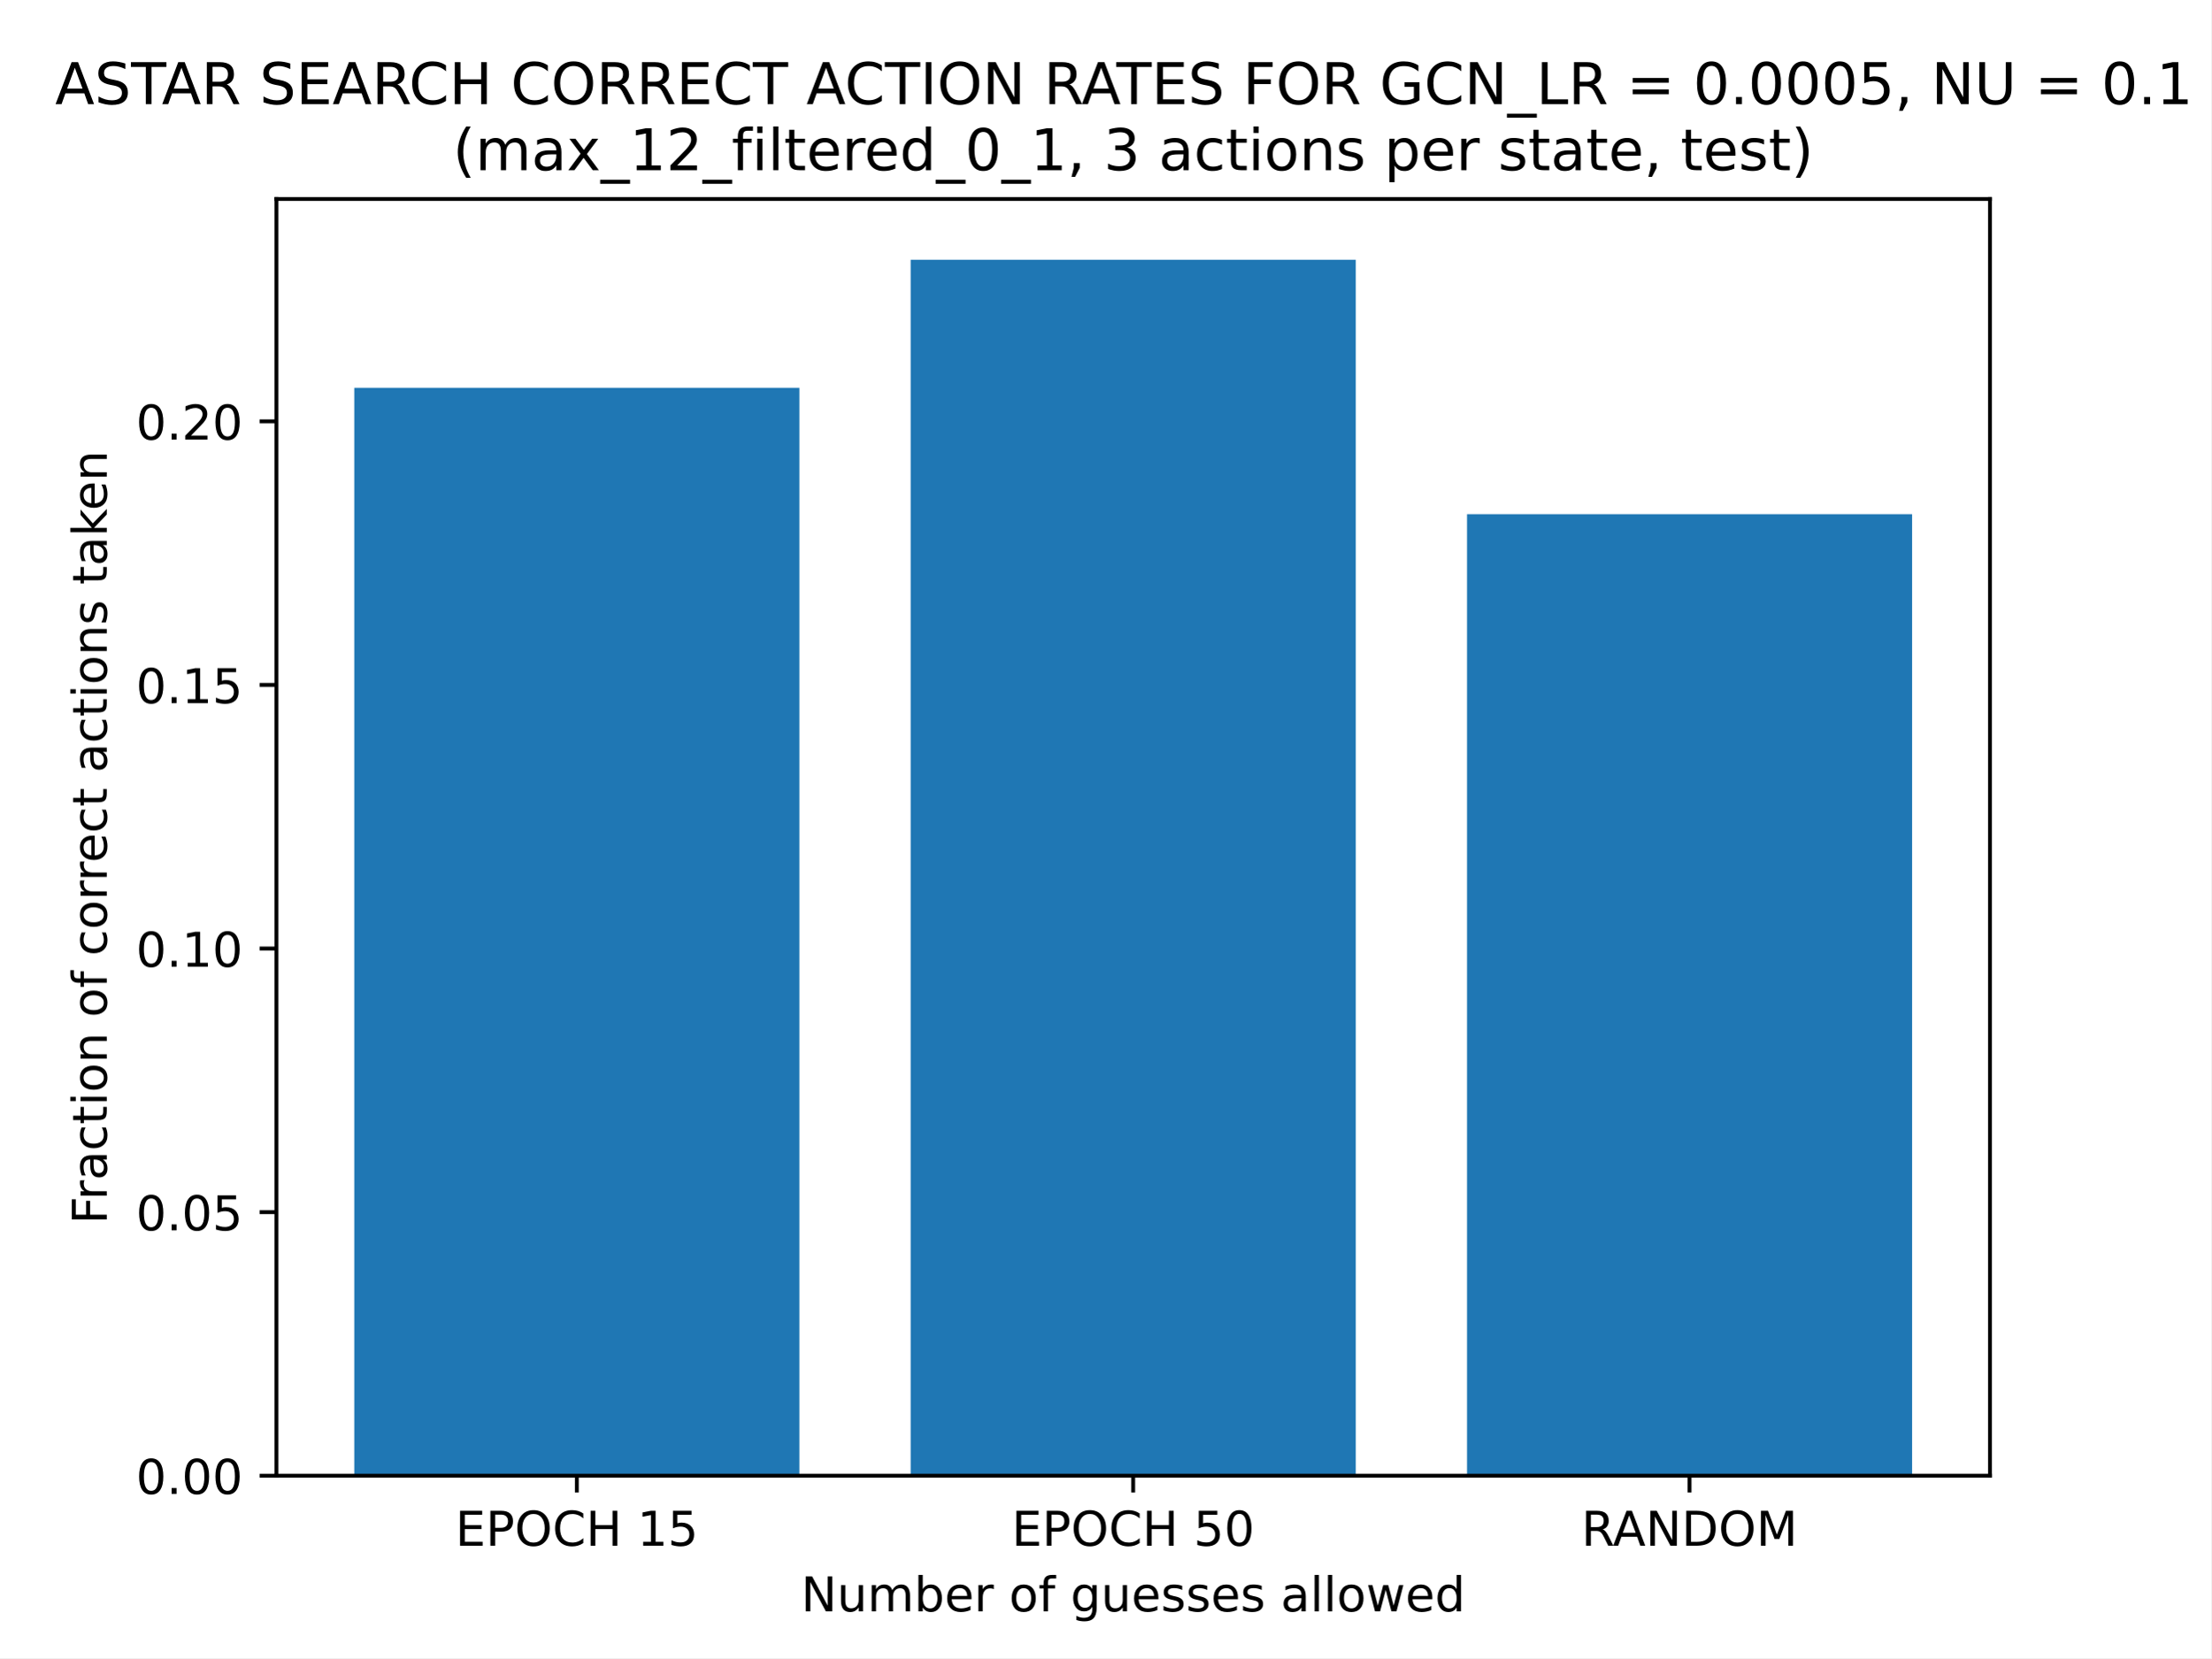
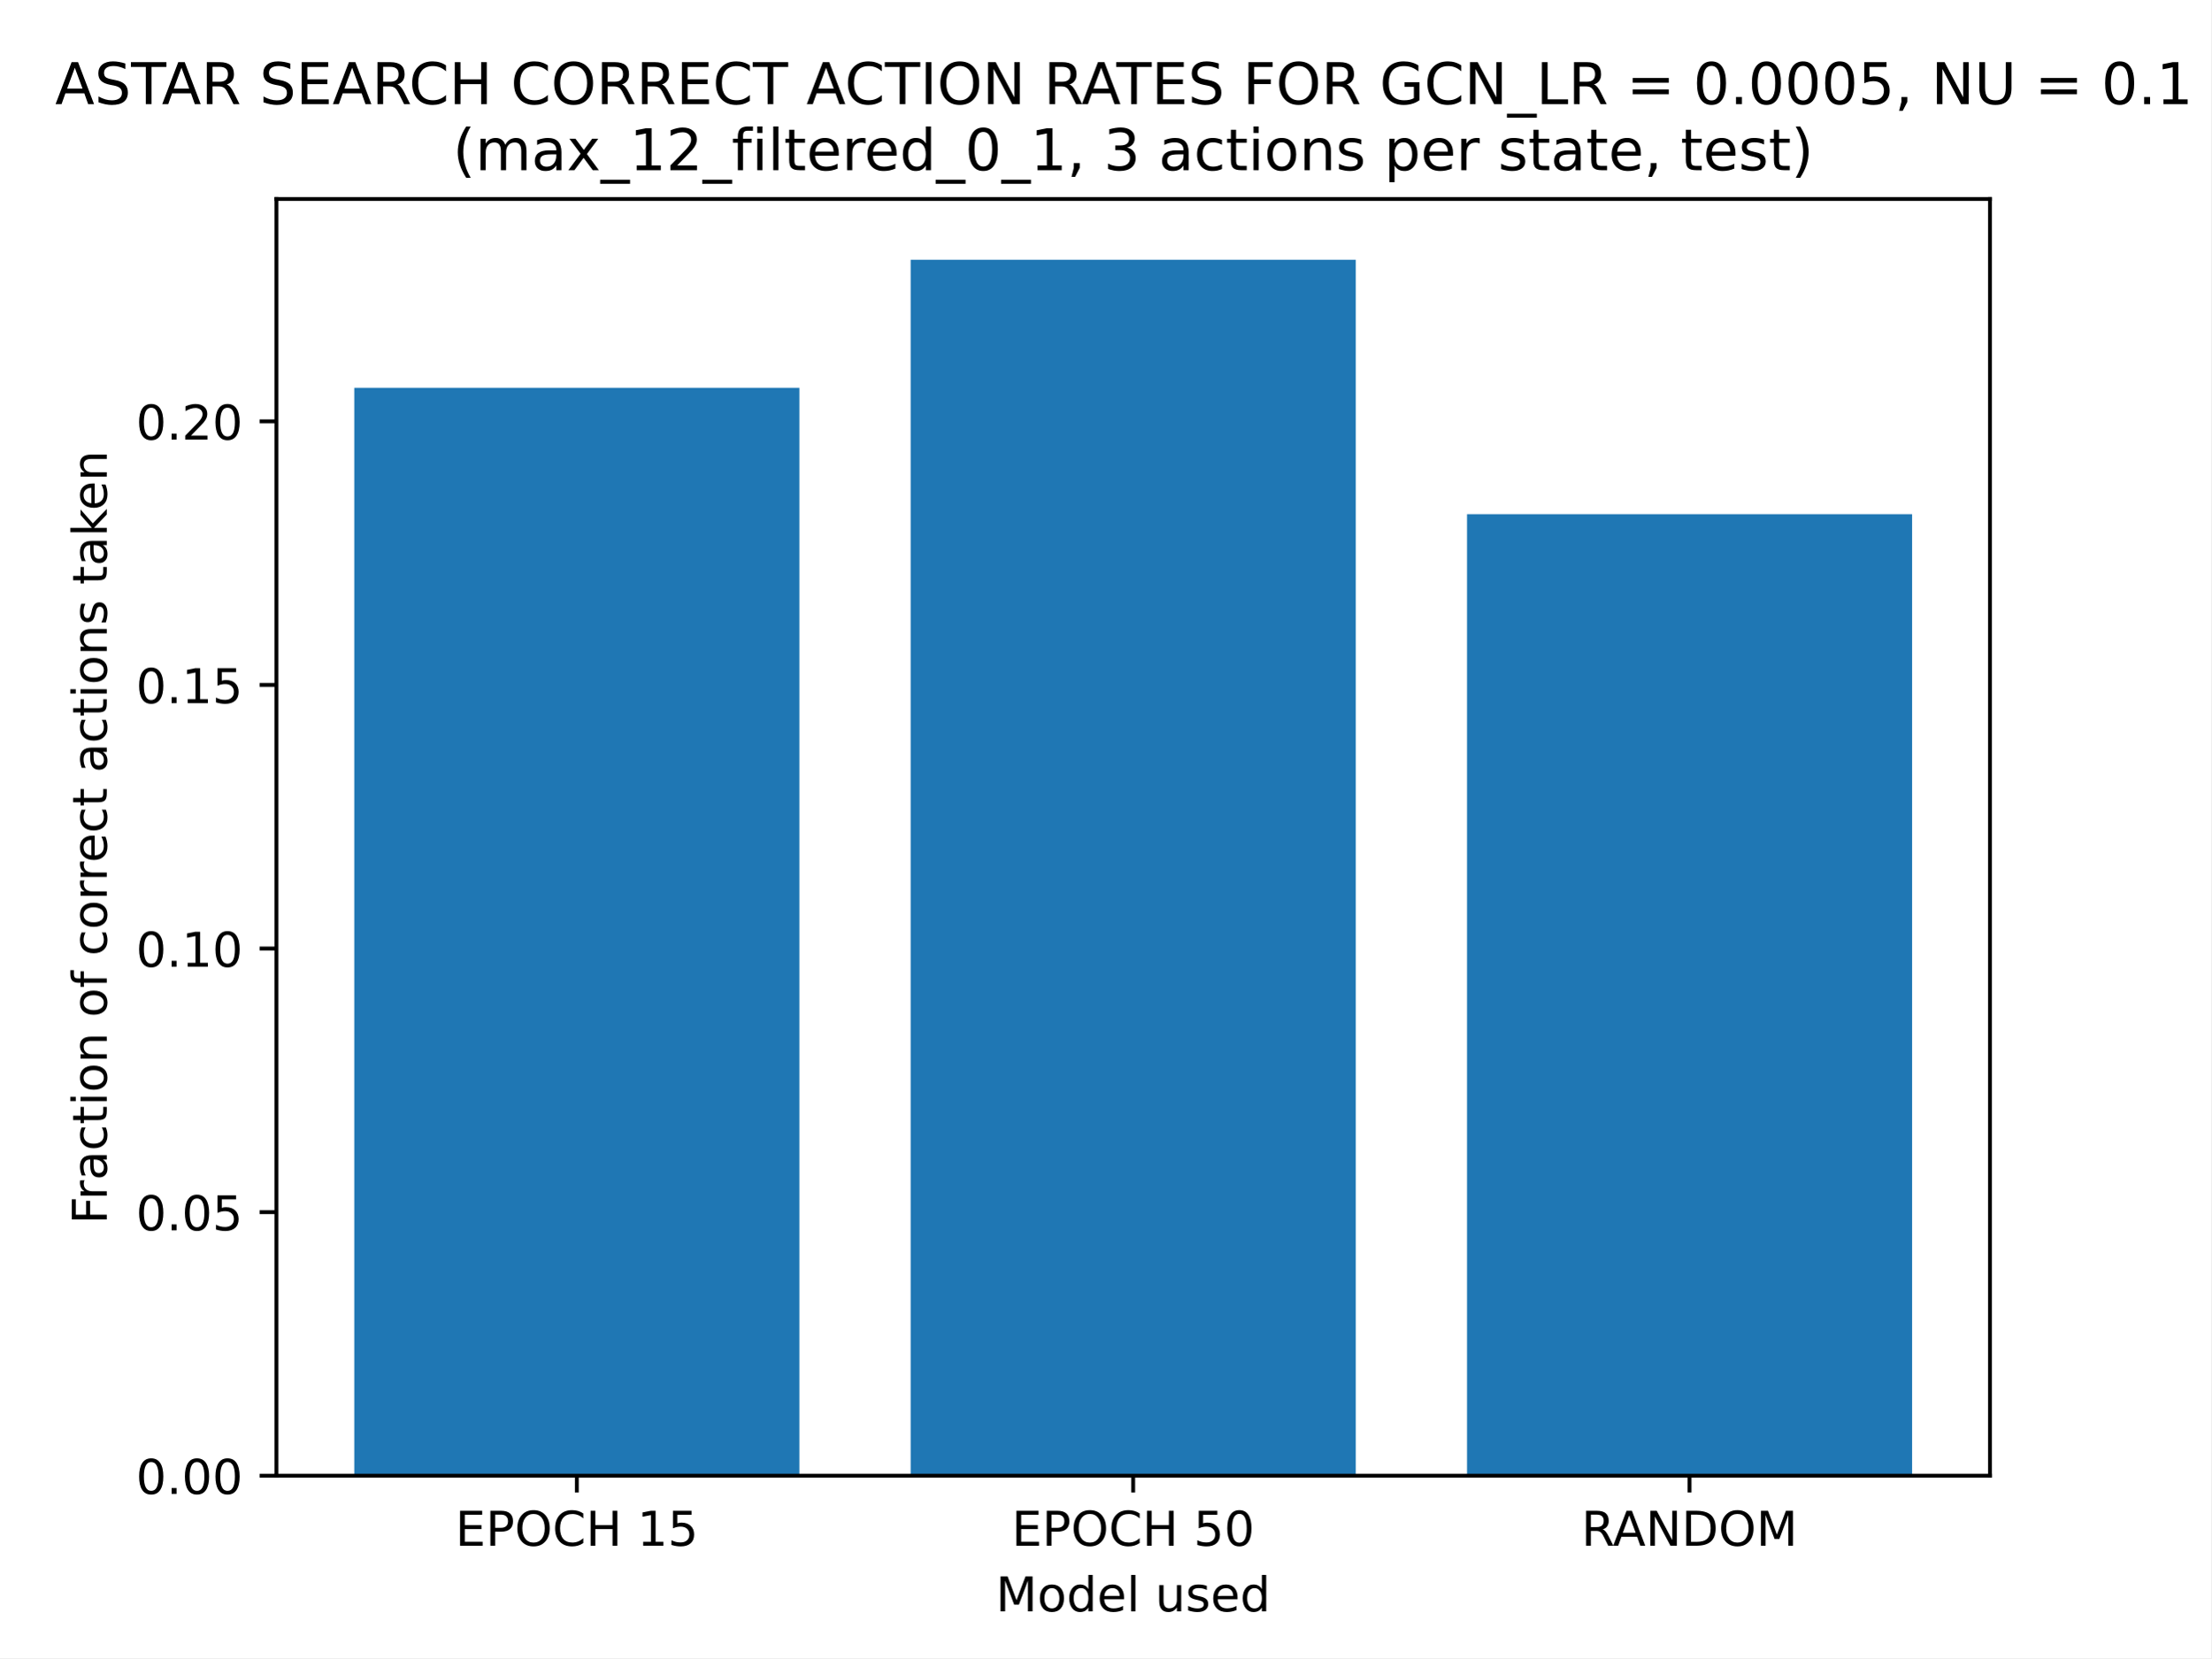
<svg xmlns="http://www.w3.org/2000/svg" xmlns:xlink="http://www.w3.org/1999/xlink" width="460.8pt" height="345.6pt" viewBox="0 0 460.8 345.6" version="1.1">
  <defs>
    <style type="text/css">*{stroke-linejoin: round; stroke-linecap: butt}</style>
  </defs>
  <g id="figure_1">
    <g id="patch_1">
      <path d="M 0 345.6  L 460.8 345.6  L 460.8 0  L 0 0  z " style="fill: #ffffff" />
    </g>
    <g id="axes_1">
      <g id="patch_2">
        <path d="M 57.6 307.584  L 414.72 307.584  L 414.72 41.472  L 57.6 41.472  z " style="fill: #ffffff" />
      </g>
      <g id="patch_3">
-         <path d="M 73.833 307.584  L 166.591 307.584  L 166.591 80.827  L 73.833 80.827  z " clip-path="url(#pfb04900cc3)" style="fill: #1f77b4" />
+         <path d="M 73.833 307.584  L 166.591 307.584  L 166.591 80.827  L 73.833 80.827  z " clip-path="url(#p722a512869)" style="fill: #1f77b4" />
      </g>
      <g id="patch_4">
-         <path d="M 189.781 307.584  L 282.539 307.584  L 282.539 54.144  L 189.781 54.144  z " clip-path="url(#pfb04900cc3)" style="fill: #1f77b4" />
+         <path d="M 189.781 307.584  L 282.539 307.584  L 282.539 54.144  L 189.781 54.144  z " clip-path="url(#p722a512869)" style="fill: #1f77b4" />
      </g>
      <g id="patch_5">
-         <path d="M 305.729 307.584  L 398.487 307.584  L 398.487 107.172  L 305.729 107.172  z " clip-path="url(#pfb04900cc3)" style="fill: #1f77b4" />
+         <path d="M 305.729 307.584  L 398.487 307.584  L 398.487 107.172  L 305.729 107.172  z " clip-path="url(#p722a512869)" style="fill: #1f77b4" />
      </g>
      <g id="matplotlib.axis_1">
        <g id="xtick_1">
          <g id="line2d_1">
            <defs>
-               <path id="mc276fc3327" d="M 0 0  L 0 3.5  " style="stroke: #000000; stroke-width: 0.8" />
+               <path id="m1a0514a8d4" d="M 0 0  L 0 3.5  " style="stroke: #000000; stroke-width: 0.8" />
            </defs>
            <g>
-               <use xlink:href="#mc276fc3327" x="120.212" y="307.584" style="stroke: #000000; stroke-width: 0.8" />
+               <use xlink:href="#m1a0514a8d4" x="120.212" y="307.584" style="stroke: #000000; stroke-width: 0.8" />
            </g>
          </g>
          <g id="text_1">
            <g transform="translate(94.89867 322.1824) scale(0.1 -0.1)">
              <defs>
                <path id="DejaVuSans-45" d="M 628 4666  L 3578 4666  L 3578 4134  L 1259 4134  L 1259 2753  L 3481 2753  L 3481 2222  L 1259 2222  L 1259 531  L 3634 531  L 3634 0  L 628 0  L 628 4666  z " transform="scale(0.015625)" />
                <path id="DejaVuSans-50" d="M 1259 4147  L 1259 2394  L 2053 2394  Q 2494 2394 2734 2622  Q 2975 2850 2975 3272  Q 2975 3691 2734 3919  Q 2494 4147 2053 4147  L 1259 4147  z M 628 4666  L 2053 4666  Q 2838 4666 3239 4311  Q 3641 3956 3641 3272  Q 3641 2581 3239 2228  Q 2838 1875 2053 1875  L 1259 1875  L 1259 0  L 628 0  L 628 4666  z " transform="scale(0.015625)" />
                <path id="DejaVuSans-4f" d="M 2522 4238  Q 1834 4238 1429 3725  Q 1025 3213 1025 2328  Q 1025 1447 1429 934  Q 1834 422 2522 422  Q 3209 422 3611 934  Q 4013 1447 4013 2328  Q 4013 3213 3611 3725  Q 3209 4238 2522 4238  z M 2522 4750  Q 3503 4750 4090 4092  Q 4678 3434 4678 2328  Q 4678 1225 4090 567  Q 3503 -91 2522 -91  Q 1538 -91 948 565  Q 359 1222 359 2328  Q 359 3434 948 4092  Q 1538 4750 2522 4750  z " transform="scale(0.015625)" />
                <path id="DejaVuSans-43" d="M 4122 4306  L 4122 3641  Q 3803 3938 3442 4084  Q 3081 4231 2675 4231  Q 1875 4231 1450 3742  Q 1025 3253 1025 2328  Q 1025 1406 1450 917  Q 1875 428 2675 428  Q 3081 428 3442 575  Q 3803 722 4122 1019  L 4122 359  Q 3791 134 3420 21  Q 3050 -91 2638 -91  Q 1578 -91 968 557  Q 359 1206 359 2328  Q 359 3453 968 4101  Q 1578 4750 2638 4750  Q 3056 4750 3426 4639  Q 3797 4528 4122 4306  z " transform="scale(0.015625)" />
                <path id="DejaVuSans-48" d="M 628 4666  L 1259 4666  L 1259 2753  L 3553 2753  L 3553 4666  L 4184 4666  L 4184 0  L 3553 0  L 3553 2222  L 1259 2222  L 1259 0  L 628 0  L 628 4666  z " transform="scale(0.015625)" />
                <path id="DejaVuSans-20" transform="scale(0.015625)" />
                <path id="DejaVuSans-31" d="M 794 531  L 1825 531  L 1825 4091  L 703 3866  L 703 4441  L 1819 4666  L 2450 4666  L 2450 531  L 3481 531  L 3481 0  L 794 0  L 794 531  z " transform="scale(0.015625)" />
                <path id="DejaVuSans-35" d="M 691 4666  L 3169 4666  L 3169 4134  L 1269 4134  L 1269 2991  Q 1406 3038 1543 3061  Q 1681 3084 1819 3084  Q 2600 3084 3056 2656  Q 3513 2228 3513 1497  Q 3513 744 3044 326  Q 2575 -91 1722 -91  Q 1428 -91 1123 -41  Q 819 9 494 109  L 494 744  Q 775 591 1075 516  Q 1375 441 1709 441  Q 2250 441 2565 725  Q 2881 1009 2881 1497  Q 2881 1984 2565 2268  Q 2250 2553 1709 2553  Q 1456 2553 1204 2497  Q 953 2441 691 2322  L 691 4666  z " transform="scale(0.015625)" />
              </defs>
              <use xlink:href="#DejaVuSans-45" />
              <use xlink:href="#DejaVuSans-50" x="63.184" />
              <use xlink:href="#DejaVuSans-4f" x="123.486" />
              <use xlink:href="#DejaVuSans-43" x="202.197" />
              <use xlink:href="#DejaVuSans-48" x="272.021" />
              <use xlink:href="#DejaVuSans-20" x="347.217" />
              <use xlink:href="#DejaVuSans-31" x="379.004" />
              <use xlink:href="#DejaVuSans-35" x="442.627" />
            </g>
          </g>
        </g>
        <g id="xtick_2">
          <g id="line2d_2">
            <g>
-               <use xlink:href="#mc276fc3327" x="236.16" y="307.584" style="stroke: #000000; stroke-width: 0.8" />
+               <use xlink:href="#m1a0514a8d4" x="236.16" y="307.584" style="stroke: #000000; stroke-width: 0.8" />
            </g>
          </g>
          <g id="text_2">
            <g transform="translate(210.8467 322.1824) scale(0.1 -0.1)">
              <defs>
                <path id="DejaVuSans-30" d="M 2034 4250  Q 1547 4250 1301 3770  Q 1056 3291 1056 2328  Q 1056 1369 1301 889  Q 1547 409 2034 409  Q 2525 409 2770 889  Q 3016 1369 3016 2328  Q 3016 3291 2770 3770  Q 2525 4250 2034 4250  z M 2034 4750  Q 2819 4750 3233 4129  Q 3647 3509 3647 2328  Q 3647 1150 3233 529  Q 2819 -91 2034 -91  Q 1250 -91 836 529  Q 422 1150 422 2328  Q 422 3509 836 4129  Q 1250 4750 2034 4750  z " transform="scale(0.015625)" />
              </defs>
              <use xlink:href="#DejaVuSans-45" />
              <use xlink:href="#DejaVuSans-50" x="63.184" />
              <use xlink:href="#DejaVuSans-4f" x="123.486" />
              <use xlink:href="#DejaVuSans-43" x="202.197" />
              <use xlink:href="#DejaVuSans-48" x="272.021" />
              <use xlink:href="#DejaVuSans-20" x="347.217" />
              <use xlink:href="#DejaVuSans-35" x="379.004" />
              <use xlink:href="#DejaVuSans-30" x="442.627" />
            </g>
          </g>
        </g>
        <g id="xtick_3">
          <g id="line2d_3">
            <g>
-               <use xlink:href="#mc276fc3327" x="352.108" y="307.584" style="stroke: #000000; stroke-width: 0.8" />
+               <use xlink:href="#m1a0514a8d4" x="352.108" y="307.584" style="stroke: #000000; stroke-width: 0.8" />
            </g>
          </g>
          <g id="text_3">
            <g transform="translate(329.5729 322.1824) scale(0.1 -0.1)">
              <defs>
                <path id="DejaVuSans-52" d="M 2841 2188  Q 3044 2119 3236 1894  Q 3428 1669 3622 1275  L 4263 0  L 3584 0  L 2988 1197  Q 2756 1666 2539 1819  Q 2322 1972 1947 1972  L 1259 1972  L 1259 0  L 628 0  L 628 4666  L 2053 4666  Q 2853 4666 3247 4331  Q 3641 3997 3641 3322  Q 3641 2881 3436 2590  Q 3231 2300 2841 2188  z M 1259 4147  L 1259 2491  L 2053 2491  Q 2509 2491 2742 2702  Q 2975 2913 2975 3322  Q 2975 3731 2742 3939  Q 2509 4147 2053 4147  L 1259 4147  z " transform="scale(0.015625)" />
                <path id="DejaVuSans-41" d="M 2188 4044  L 1331 1722  L 3047 1722  L 2188 4044  z M 1831 4666  L 2547 4666  L 4325 0  L 3669 0  L 3244 1197  L 1141 1197  L 716 0  L 50 0  L 1831 4666  z " transform="scale(0.015625)" />
                <path id="DejaVuSans-4e" d="M 628 4666  L 1478 4666  L 3547 763  L 3547 4666  L 4159 4666  L 4159 0  L 3309 0  L 1241 3903  L 1241 0  L 628 0  L 628 4666  z " transform="scale(0.015625)" />
                <path id="DejaVuSans-44" d="M 1259 4147  L 1259 519  L 2022 519  Q 2988 519 3436 956  Q 3884 1394 3884 2338  Q 3884 3275 3436 3711  Q 2988 4147 2022 4147  L 1259 4147  z M 628 4666  L 1925 4666  Q 3281 4666 3915 4102  Q 4550 3538 4550 2338  Q 4550 1131 3912 565  Q 3275 0 1925 0  L 628 0  L 628 4666  z " transform="scale(0.015625)" />
                <path id="DejaVuSans-4d" d="M 628 4666  L 1569 4666  L 2759 1491  L 3956 4666  L 4897 4666  L 4897 0  L 4281 0  L 4281 4097  L 3078 897  L 2444 897  L 1241 4097  L 1241 0  L 628 0  L 628 4666  z " transform="scale(0.015625)" />
              </defs>
              <use xlink:href="#DejaVuSans-52" />
              <use xlink:href="#DejaVuSans-41" x="65.482" />
              <use xlink:href="#DejaVuSans-4e" x="133.891" />
              <use xlink:href="#DejaVuSans-44" x="208.695" />
              <use xlink:href="#DejaVuSans-4f" x="285.697" />
              <use xlink:href="#DejaVuSans-4d" x="364.408" />
            </g>
          </g>
        </g>
        <g id="text_4">
-           <g transform="translate(166.9358 335.8606) scale(0.1 -0.1)">
+           <g transform="translate(207.5334 335.8606) scale(0.1 -0.1)">
            <defs>
+               <path id="DejaVuSans-6f" d="M 1959 3097  Q 1497 3097 1228 2736  Q 959 2375 959 1747  Q 959 1119 1226 758  Q 1494 397 1959 397  Q 2419 397 2687 759  Q 2956 1122 2956 1747  Q 2956 2369 2687 2733  Q 2419 3097 1959 3097  z M 1959 3584  Q 2709 3584 3137 3096  Q 3566 2609 3566 1747  Q 3566 888 3137 398  Q 2709 -91 1959 -91  Q 1206 -91 779 398  Q 353 888 353 1747  Q 353 2609 779 3096  Q 1206 3584 1959 3584  z " transform="scale(0.015625)" />
+               <path id="DejaVuSans-64" d="M 2906 2969  L 2906 4863  L 3481 4863  L 3481 0  L 2906 0  L 2906 525  Q 2725 213 2448 61  Q 2172 -91 1784 -91  Q 1150 -91 751 415  Q 353 922 353 1747  Q 353 2572 751 3078  Q 1150 3584 1784 3584  Q 2172 3584 2448 3432  Q 2725 3281 2906 2969  z M 947 1747  Q 947 1113 1208 752  Q 1469 391 1925 391  Q 2381 391 2643 752  Q 2906 1113 2906 1747  Q 2906 2381 2643 2742  Q 2381 3103 1925 3103  Q 1469 3103 1208 2742  Q 947 2381 947 1747  z " transform="scale(0.015625)" />
+               <path id="DejaVuSans-65" d="M 3597 1894  L 3597 1613  L 953 1613  Q 991 1019 1311 708  Q 1631 397 2203 397  Q 2534 397 2845 478  Q 3156 559 3463 722  L 3463 178  Q 3153 47 2828 -22  Q 2503 -91 2169 -91  Q 1331 -91 842 396  Q 353 884 353 1716  Q 353 2575 817 3079  Q 1281 3584 2069 3584  Q 2775 3584 3186 3129  Q 3597 2675 3597 1894  z M 3022 2063  Q 3016 2534 2758 2815  Q 2500 3097 2075 3097  Q 1594 3097 1305 2825  Q 1016 2553 972 2059  L 3022 2063  z " transform="scale(0.015625)" />
+               <path id="DejaVuSans-6c" d="M 603 4863  L 1178 4863  L 1178 0  L 603 0  L 603 4863  z " transform="scale(0.015625)" />
              <path id="DejaVuSans-75" d="M 544 1381  L 544 3500  L 1119 3500  L 1119 1403  Q 1119 906 1312 657  Q 1506 409 1894 409  Q 2359 409 2629 706  Q 2900 1003 2900 1516  L 2900 3500  L 3475 3500  L 3475 0  L 2900 0  L 2900 538  Q 2691 219 2414 64  Q 2138 -91 1772 -91  Q 1169 -91 856 284  Q 544 659 544 1381  z M 1991 3584  L 1991 3584  z " transform="scale(0.015625)" />
-               <path id="DejaVuSans-6d" d="M 3328 2828  Q 3544 3216 3844 3400  Q 4144 3584 4550 3584  Q 5097 3584 5394 3201  Q 5691 2819 5691 2113  L 5691 0  L 5113 0  L 5113 2094  Q 5113 2597 4934 2840  Q 4756 3084 4391 3084  Q 3944 3084 3684 2787  Q 3425 2491 3425 1978  L 3425 0  L 2847 0  L 2847 2094  Q 2847 2600 2669 2842  Q 2491 3084 2119 3084  Q 1678 3084 1418 2786  Q 1159 2488 1159 1978  L 1159 0  L 581 0  L 581 3500  L 1159 3500  L 1159 2956  Q 1356 3278 1631 3431  Q 1906 3584 2284 3584  Q 2666 3584 2933 3390  Q 3200 3197 3328 2828  z " transform="scale(0.015625)" />
-               <path id="DejaVuSans-62" d="M 3116 1747  Q 3116 2381 2855 2742  Q 2594 3103 2138 3103  Q 1681 3103 1420 2742  Q 1159 2381 1159 1747  Q 1159 1113 1420 752  Q 1681 391 2138 391  Q 2594 391 2855 752  Q 3116 1113 3116 1747  z M 1159 2969  Q 1341 3281 1617 3432  Q 1894 3584 2278 3584  Q 2916 3584 3314 3078  Q 3713 2572 3713 1747  Q 3713 922 3314 415  Q 2916 -91 2278 -91  Q 1894 -91 1617 61  Q 1341 213 1159 525  L 1159 0  L 581 0  L 581 4863  L 1159 4863  L 1159 2969  z " transform="scale(0.015625)" />
-               <path id="DejaVuSans-65" d="M 3597 1894  L 3597 1613  L 953 1613  Q 991 1019 1311 708  Q 1631 397 2203 397  Q 2534 397 2845 478  Q 3156 559 3463 722  L 3463 178  Q 3153 47 2828 -22  Q 2503 -91 2169 -91  Q 1331 -91 842 396  Q 353 884 353 1716  Q 353 2575 817 3079  Q 1281 3584 2069 3584  Q 2775 3584 3186 3129  Q 3597 2675 3597 1894  z M 3022 2063  Q 3016 2534 2758 2815  Q 2500 3097 2075 3097  Q 1594 3097 1305 2825  Q 1016 2553 972 2059  L 3022 2063  z " transform="scale(0.015625)" />
-               <path id="DejaVuSans-72" d="M 2631 2963  Q 2534 3019 2420 3045  Q 2306 3072 2169 3072  Q 1681 3072 1420 2755  Q 1159 2438 1159 1844  L 1159 0  L 581 0  L 581 3500  L 1159 3500  L 1159 2956  Q 1341 3275 1631 3429  Q 1922 3584 2338 3584  Q 2397 3584 2469 3576  Q 2541 3569 2628 3553  L 2631 2963  z " transform="scale(0.015625)" />
-               <path id="DejaVuSans-6f" d="M 1959 3097  Q 1497 3097 1228 2736  Q 959 2375 959 1747  Q 959 1119 1226 758  Q 1494 397 1959 397  Q 2419 397 2687 759  Q 2956 1122 2956 1747  Q 2956 2369 2687 2733  Q 2419 3097 1959 3097  z M 1959 3584  Q 2709 3584 3137 3096  Q 3566 2609 3566 1747  Q 3566 888 3137 398  Q 2709 -91 1959 -91  Q 1206 -91 779 398  Q 353 888 353 1747  Q 353 2609 779 3096  Q 1206 3584 1959 3584  z " transform="scale(0.015625)" />
-               <path id="DejaVuSans-66" d="M 2375 4863  L 2375 4384  L 1825 4384  Q 1516 4384 1395 4259  Q 1275 4134 1275 3809  L 1275 3500  L 2222 3500  L 2222 3053  L 1275 3053  L 1275 0  L 697 0  L 697 3053  L 147 3053  L 147 3500  L 697 3500  L 697 3744  Q 697 4328 969 4595  Q 1241 4863 1831 4863  L 2375 4863  z " transform="scale(0.015625)" />
-               <path id="DejaVuSans-67" d="M 2906 1791  Q 2906 2416 2648 2759  Q 2391 3103 1925 3103  Q 1463 3103 1205 2759  Q 947 2416 947 1791  Q 947 1169 1205 825  Q 1463 481 1925 481  Q 2391 481 2648 825  Q 2906 1169 2906 1791  z M 3481 434  Q 3481 -459 3084 -895  Q 2688 -1331 1869 -1331  Q 1566 -1331 1297 -1286  Q 1028 -1241 775 -1147  L 775 -588  Q 1028 -725 1275 -790  Q 1522 -856 1778 -856  Q 2344 -856 2625 -561  Q 2906 -266 2906 331  L 2906 616  Q 2728 306 2450 153  Q 2172 0 1784 0  Q 1141 0 747 490  Q 353 981 353 1791  Q 353 2603 747 3093  Q 1141 3584 1784 3584  Q 2172 3584 2450 3431  Q 2728 3278 2906 2969  L 2906 3500  L 3481 3500  L 3481 434  z " transform="scale(0.015625)" />
              <path id="DejaVuSans-73" d="M 2834 3397  L 2834 2853  Q 2591 2978 2328 3040  Q 2066 3103 1784 3103  Q 1356 3103 1142 2972  Q 928 2841 928 2578  Q 928 2378 1081 2264  Q 1234 2150 1697 2047  L 1894 2003  Q 2506 1872 2764 1633  Q 3022 1394 3022 966  Q 3022 478 2636 193  Q 2250 -91 1575 -91  Q 1294 -91 989 -36  Q 684 19 347 128  L 347 722  Q 666 556 975 473  Q 1284 391 1588 391  Q 1994 391 2212 530  Q 2431 669 2431 922  Q 2431 1156 2273 1281  Q 2116 1406 1581 1522  L 1381 1569  Q 847 1681 609 1914  Q 372 2147 372 2553  Q 372 3047 722 3315  Q 1072 3584 1716 3584  Q 2034 3584 2315 3537  Q 2597 3491 2834 3397  z " transform="scale(0.015625)" />
-               <path id="DejaVuSans-61" d="M 2194 1759  Q 1497 1759 1228 1600  Q 959 1441 959 1056  Q 959 750 1161 570  Q 1363 391 1709 391  Q 2188 391 2477 730  Q 2766 1069 2766 1631  L 2766 1759  L 2194 1759  z M 3341 1997  L 3341 0  L 2766 0  L 2766 531  Q 2569 213 2275 61  Q 1981 -91 1556 -91  Q 1019 -91 701 211  Q 384 513 384 1019  Q 384 1609 779 1909  Q 1175 2209 1959 2209  L 2766 2209  L 2766 2266  Q 2766 2663 2505 2880  Q 2244 3097 1772 3097  Q 1472 3097 1187 3025  Q 903 2953 641 2809  L 641 3341  Q 956 3463 1253 3523  Q 1550 3584 1831 3584  Q 2591 3584 2966 3190  Q 3341 2797 3341 1997  z " transform="scale(0.015625)" />
-               <path id="DejaVuSans-6c" d="M 603 4863  L 1178 4863  L 1178 0  L 603 0  L 603 4863  z " transform="scale(0.015625)" />
-               <path id="DejaVuSans-77" d="M 269 3500  L 844 3500  L 1563 769  L 2278 3500  L 2956 3500  L 3675 769  L 4391 3500  L 4966 3500  L 4050 0  L 3372 0  L 2619 2869  L 1863 0  L 1184 0  L 269 3500  z " transform="scale(0.015625)" />
-               <path id="DejaVuSans-64" d="M 2906 2969  L 2906 4863  L 3481 4863  L 3481 0  L 2906 0  L 2906 525  Q 2725 213 2448 61  Q 2172 -91 1784 -91  Q 1150 -91 751 415  Q 353 922 353 1747  Q 353 2572 751 3078  Q 1150 3584 1784 3584  Q 2172 3584 2448 3432  Q 2725 3281 2906 2969  z M 947 1747  Q 947 1113 1208 752  Q 1469 391 1925 391  Q 2381 391 2643 752  Q 2906 1113 2906 1747  Q 2906 2381 2643 2742  Q 2381 3103 1925 3103  Q 1469 3103 1208 2742  Q 947 2381 947 1747  z " transform="scale(0.015625)" />
            </defs>
-             <use xlink:href="#DejaVuSans-4e" />
-             <use xlink:href="#DejaVuSans-75" x="74.805" />
-             <use xlink:href="#DejaVuSans-6d" x="138.184" />
-             <use xlink:href="#DejaVuSans-62" x="235.596" />
-             <use xlink:href="#DejaVuSans-65" x="299.072" />
-             <use xlink:href="#DejaVuSans-72" x="360.596" />
-             <use xlink:href="#DejaVuSans-20" x="401.709" />
-             <use xlink:href="#DejaVuSans-6f" x="433.496" />
-             <use xlink:href="#DejaVuSans-66" x="494.678" />
-             <use xlink:href="#DejaVuSans-20" x="529.883" />
-             <use xlink:href="#DejaVuSans-67" x="561.67" />
-             <use xlink:href="#DejaVuSans-75" x="625.146" />
-             <use xlink:href="#DejaVuSans-65" x="688.525" />
-             <use xlink:href="#DejaVuSans-73" x="750.049" />
-             <use xlink:href="#DejaVuSans-73" x="802.148" />
-             <use xlink:href="#DejaVuSans-65" x="854.248" />
-             <use xlink:href="#DejaVuSans-73" x="915.771" />
-             <use xlink:href="#DejaVuSans-20" x="967.871" />
-             <use xlink:href="#DejaVuSans-61" x="999.658" />
-             <use xlink:href="#DejaVuSans-6c" x="1060.938" />
-             <use xlink:href="#DejaVuSans-6c" x="1088.721" />
-             <use xlink:href="#DejaVuSans-6f" x="1116.504" />
-             <use xlink:href="#DejaVuSans-77" x="1177.686" />
-             <use xlink:href="#DejaVuSans-65" x="1259.473" />
-             <use xlink:href="#DejaVuSans-64" x="1320.996" />
+             <use xlink:href="#DejaVuSans-4d" />
+             <use xlink:href="#DejaVuSans-6f" x="86.279" />
+             <use xlink:href="#DejaVuSans-64" x="147.461" />
+             <use xlink:href="#DejaVuSans-65" x="210.938" />
+             <use xlink:href="#DejaVuSans-6c" x="272.461" />
+             <use xlink:href="#DejaVuSans-20" x="300.244" />
+             <use xlink:href="#DejaVuSans-75" x="332.031" />
+             <use xlink:href="#DejaVuSans-73" x="395.41" />
+             <use xlink:href="#DejaVuSans-65" x="447.51" />
+             <use xlink:href="#DejaVuSans-64" x="509.033" />
          </g>
        </g>
      </g>
      <g id="matplotlib.axis_2">
        <g id="ytick_1">
          <g id="line2d_4">
            <defs>
-               <path id="m3c671661fe" d="M 0 0  L -3.5 0  " style="stroke: #000000; stroke-width: 0.8" />
+               <path id="m12325124ea" d="M 0 0  L -3.5 0  " style="stroke: #000000; stroke-width: 0.8" />
            </defs>
            <g>
-               <use xlink:href="#m3c671661fe" x="57.6" y="307.584" style="stroke: #000000; stroke-width: 0.8" />
+               <use xlink:href="#m12325124ea" x="57.6" y="307.584" style="stroke: #000000; stroke-width: 0.8" />
            </g>
          </g>
          <g id="text_5">
            <g transform="translate(28.33438 311.3832) scale(0.1 -0.1)">
              <defs>
                <path id="DejaVuSans-2e" d="M 684 794  L 1344 794  L 1344 0  L 684 0  L 684 794  z " transform="scale(0.015625)" />
              </defs>
              <use xlink:href="#DejaVuSans-30" />
              <use xlink:href="#DejaVuSans-2e" x="63.623" />
              <use xlink:href="#DejaVuSans-30" x="95.41" />
              <use xlink:href="#DejaVuSans-30" x="159.033" />
            </g>
          </g>
        </g>
        <g id="ytick_2">
          <g id="line2d_5">
            <g>
-               <use xlink:href="#m3c671661fe" x="57.6" y="252.643" style="stroke: #000000; stroke-width: 0.8" />
+               <use xlink:href="#m12325124ea" x="57.6" y="252.643" style="stroke: #000000; stroke-width: 0.8" />
            </g>
          </g>
          <g id="text_6">
            <g transform="translate(28.33438 256.4419) scale(0.1 -0.1)">
              <use xlink:href="#DejaVuSans-30" />
              <use xlink:href="#DejaVuSans-2e" x="63.623" />
              <use xlink:href="#DejaVuSans-30" x="95.41" />
              <use xlink:href="#DejaVuSans-35" x="159.033" />
            </g>
          </g>
        </g>
        <g id="ytick_3">
          <g id="line2d_6">
            <g>
-               <use xlink:href="#m3c671661fe" x="57.6" y="197.701" style="stroke: #000000; stroke-width: 0.8" />
+               <use xlink:href="#m12325124ea" x="57.6" y="197.701" style="stroke: #000000; stroke-width: 0.8" />
            </g>
          </g>
          <g id="text_7">
            <g transform="translate(28.33438 201.5005) scale(0.1 -0.1)">
              <use xlink:href="#DejaVuSans-30" />
              <use xlink:href="#DejaVuSans-2e" x="63.623" />
              <use xlink:href="#DejaVuSans-31" x="95.41" />
              <use xlink:href="#DejaVuSans-30" x="159.033" />
            </g>
          </g>
        </g>
        <g id="ytick_4">
          <g id="line2d_7">
            <g>
-               <use xlink:href="#m3c671661fe" x="57.6" y="142.76" style="stroke: #000000; stroke-width: 0.8" />
+               <use xlink:href="#m12325124ea" x="57.6" y="142.76" style="stroke: #000000; stroke-width: 0.8" />
            </g>
          </g>
          <g id="text_8">
            <g transform="translate(28.33438 146.5591) scale(0.1 -0.1)">
              <use xlink:href="#DejaVuSans-30" />
              <use xlink:href="#DejaVuSans-2e" x="63.623" />
              <use xlink:href="#DejaVuSans-31" x="95.41" />
              <use xlink:href="#DejaVuSans-35" x="159.033" />
            </g>
          </g>
        </g>
        <g id="ytick_5">
          <g id="line2d_8">
            <g>
-               <use xlink:href="#m3c671661fe" x="57.6" y="87.819" style="stroke: #000000; stroke-width: 0.8" />
+               <use xlink:href="#m12325124ea" x="57.6" y="87.819" style="stroke: #000000; stroke-width: 0.8" />
            </g>
          </g>
          <g id="text_9">
            <g transform="translate(28.33438 91.61775) scale(0.1 -0.1)">
              <defs>
                <path id="DejaVuSans-32" d="M 1228 531  L 3431 531  L 3431 0  L 469 0  L 469 531  Q 828 903 1448 1529  Q 2069 2156 2228 2338  Q 2531 2678 2651 2914  Q 2772 3150 2772 3378  Q 2772 3750 2511 3984  Q 2250 4219 1831 4219  Q 1534 4219 1204 4116  Q 875 4013 500 3803  L 500 4441  Q 881 4594 1212 4672  Q 1544 4750 1819 4750  Q 2544 4750 2975 4387  Q 3406 4025 3406 3419  Q 3406 3131 3298 2873  Q 3191 2616 2906 2266  Q 2828 2175 2409 1742  Q 1991 1309 1228 531  z " transform="scale(0.015625)" />
              </defs>
              <use xlink:href="#DejaVuSans-30" />
              <use xlink:href="#DejaVuSans-2e" x="63.623" />
              <use xlink:href="#DejaVuSans-32" x="95.41" />
              <use xlink:href="#DejaVuSans-30" x="159.033" />
            </g>
          </g>
        </g>
        <g id="text_10">
          <g transform="translate(22.25469 255.1475) rotate(-90) scale(0.1 -0.1)">
            <defs>
              <path id="DejaVuSans-46" d="M 628 4666  L 3309 4666  L 3309 4134  L 1259 4134  L 1259 2759  L 3109 2759  L 3109 2228  L 1259 2228  L 1259 0  L 628 0  L 628 4666  z " transform="scale(0.015625)" />
+               <path id="DejaVuSans-72" d="M 2631 2963  Q 2534 3019 2420 3045  Q 2306 3072 2169 3072  Q 1681 3072 1420 2755  Q 1159 2438 1159 1844  L 1159 0  L 581 0  L 581 3500  L 1159 3500  L 1159 2956  Q 1341 3275 1631 3429  Q 1922 3584 2338 3584  Q 2397 3584 2469 3576  Q 2541 3569 2628 3553  L 2631 2963  z " transform="scale(0.015625)" />
+               <path id="DejaVuSans-61" d="M 2194 1759  Q 1497 1759 1228 1600  Q 959 1441 959 1056  Q 959 750 1161 570  Q 1363 391 1709 391  Q 2188 391 2477 730  Q 2766 1069 2766 1631  L 2766 1759  L 2194 1759  z M 3341 1997  L 3341 0  L 2766 0  L 2766 531  Q 2569 213 2275 61  Q 1981 -91 1556 -91  Q 1019 -91 701 211  Q 384 513 384 1019  Q 384 1609 779 1909  Q 1175 2209 1959 2209  L 2766 2209  L 2766 2266  Q 2766 2663 2505 2880  Q 2244 3097 1772 3097  Q 1472 3097 1187 3025  Q 903 2953 641 2809  L 641 3341  Q 956 3463 1253 3523  Q 1550 3584 1831 3584  Q 2591 3584 2966 3190  Q 3341 2797 3341 1997  z " transform="scale(0.015625)" />
              <path id="DejaVuSans-63" d="M 3122 3366  L 3122 2828  Q 2878 2963 2633 3030  Q 2388 3097 2138 3097  Q 1578 3097 1268 2742  Q 959 2388 959 1747  Q 959 1106 1268 751  Q 1578 397 2138 397  Q 2388 397 2633 464  Q 2878 531 3122 666  L 3122 134  Q 2881 22 2623 -34  Q 2366 -91 2075 -91  Q 1284 -91 818 406  Q 353 903 353 1747  Q 353 2603 823 3093  Q 1294 3584 2113 3584  Q 2378 3584 2631 3529  Q 2884 3475 3122 3366  z " transform="scale(0.015625)" />
              <path id="DejaVuSans-74" d="M 1172 4494  L 1172 3500  L 2356 3500  L 2356 3053  L 1172 3053  L 1172 1153  Q 1172 725 1289 603  Q 1406 481 1766 481  L 2356 481  L 2356 0  L 1766 0  Q 1100 0 847 248  Q 594 497 594 1153  L 594 3053  L 172 3053  L 172 3500  L 594 3500  L 594 4494  L 1172 4494  z " transform="scale(0.015625)" />
              <path id="DejaVuSans-69" d="M 603 3500  L 1178 3500  L 1178 0  L 603 0  L 603 3500  z M 603 4863  L 1178 4863  L 1178 4134  L 603 4134  L 603 4863  z " transform="scale(0.015625)" />
              <path id="DejaVuSans-6e" d="M 3513 2113  L 3513 0  L 2938 0  L 2938 2094  Q 2938 2591 2744 2837  Q 2550 3084 2163 3084  Q 1697 3084 1428 2787  Q 1159 2491 1159 1978  L 1159 0  L 581 0  L 581 3500  L 1159 3500  L 1159 2956  Q 1366 3272 1645 3428  Q 1925 3584 2291 3584  Q 2894 3584 3203 3211  Q 3513 2838 3513 2113  z " transform="scale(0.015625)" />
+               <path id="DejaVuSans-66" d="M 2375 4863  L 2375 4384  L 1825 4384  Q 1516 4384 1395 4259  Q 1275 4134 1275 3809  L 1275 3500  L 2222 3500  L 2222 3053  L 1275 3053  L 1275 0  L 697 0  L 697 3053  L 147 3053  L 147 3500  L 697 3500  L 697 3744  Q 697 4328 969 4595  Q 1241 4863 1831 4863  L 2375 4863  z " transform="scale(0.015625)" />
              <path id="DejaVuSans-6b" d="M 581 4863  L 1159 4863  L 1159 1991  L 2875 3500  L 3609 3500  L 1753 1863  L 3688 0  L 2938 0  L 1159 1709  L 1159 0  L 581 0  L 581 4863  z " transform="scale(0.015625)" />
            </defs>
            <use xlink:href="#DejaVuSans-46" />
            <use xlink:href="#DejaVuSans-72" x="50.27" />
            <use xlink:href="#DejaVuSans-61" x="91.383" />
            <use xlink:href="#DejaVuSans-63" x="152.662" />
            <use xlink:href="#DejaVuSans-74" x="207.643" />
            <use xlink:href="#DejaVuSans-69" x="246.852" />
            <use xlink:href="#DejaVuSans-6f" x="274.635" />
            <use xlink:href="#DejaVuSans-6e" x="335.816" />
            <use xlink:href="#DejaVuSans-20" x="399.195" />
            <use xlink:href="#DejaVuSans-6f" x="430.982" />
            <use xlink:href="#DejaVuSans-66" x="492.164" />
            <use xlink:href="#DejaVuSans-20" x="527.369" />
            <use xlink:href="#DejaVuSans-63" x="559.156" />
            <use xlink:href="#DejaVuSans-6f" x="614.137" />
            <use xlink:href="#DejaVuSans-72" x="675.318" />
            <use xlink:href="#DejaVuSans-72" x="714.682" />
            <use xlink:href="#DejaVuSans-65" x="753.545" />
            <use xlink:href="#DejaVuSans-63" x="815.068" />
            <use xlink:href="#DejaVuSans-74" x="870.049" />
            <use xlink:href="#DejaVuSans-20" x="909.258" />
            <use xlink:href="#DejaVuSans-61" x="941.045" />
            <use xlink:href="#DejaVuSans-63" x="1002.324" />
            <use xlink:href="#DejaVuSans-74" x="1057.305" />
            <use xlink:href="#DejaVuSans-69" x="1096.514" />
            <use xlink:href="#DejaVuSans-6f" x="1124.297" />
            <use xlink:href="#DejaVuSans-6e" x="1185.479" />
            <use xlink:href="#DejaVuSans-73" x="1248.857" />
            <use xlink:href="#DejaVuSans-20" x="1300.957" />
            <use xlink:href="#DejaVuSans-74" x="1332.744" />
            <use xlink:href="#DejaVuSans-61" x="1371.953" />
            <use xlink:href="#DejaVuSans-6b" x="1433.232" />
            <use xlink:href="#DejaVuSans-65" x="1487.518" />
            <use xlink:href="#DejaVuSans-6e" x="1549.041" />
          </g>
        </g>
      </g>
      <g id="patch_6">
        <path d="M 57.6 307.584  L 57.6 41.472  " style="fill: none; stroke: #000000; stroke-width: 0.8; stroke-linejoin: miter; stroke-linecap: square" />
      </g>
      <g id="patch_7">
        <path d="M 414.72 307.584  L 414.72 41.472  " style="fill: none; stroke: #000000; stroke-width: 0.8; stroke-linejoin: miter; stroke-linecap: square" />
      </g>
      <g id="patch_8">
        <path d="M 57.6 307.584  L 414.72 307.584  " style="fill: none; stroke: #000000; stroke-width: 0.8; stroke-linejoin: miter; stroke-linecap: square" />
      </g>
      <g id="patch_9">
        <path d="M 57.6 41.472  L 414.72 41.472  " style="fill: none; stroke: #000000; stroke-width: 0.8; stroke-linejoin: miter; stroke-linecap: square" />
      </g>
      <g id="text_11">
        <g transform="translate(11.48813 21.70087) scale(0.12 -0.12)">
          <defs>
            <path id="DejaVuSans-53" d="M 3425 4513  L 3425 3897  Q 3066 4069 2747 4153  Q 2428 4238 2131 4238  Q 1616 4238 1336 4038  Q 1056 3838 1056 3469  Q 1056 3159 1242 3001  Q 1428 2844 1947 2747  L 2328 2669  Q 3034 2534 3370 2195  Q 3706 1856 3706 1288  Q 3706 609 3251 259  Q 2797 -91 1919 -91  Q 1588 -91 1214 -16  Q 841 59 441 206  L 441 856  Q 825 641 1194 531  Q 1563 422 1919 422  Q 2459 422 2753 634  Q 3047 847 3047 1241  Q 3047 1584 2836 1778  Q 2625 1972 2144 2069  L 1759 2144  Q 1053 2284 737 2584  Q 422 2884 422 3419  Q 422 4038 858 4394  Q 1294 4750 2059 4750  Q 2388 4750 2728 4690  Q 3069 4631 3425 4513  z " transform="scale(0.015625)" />
            <path id="DejaVuSans-54" d="M -19 4666  L 3928 4666  L 3928 4134  L 2272 4134  L 2272 0  L 1638 0  L 1638 4134  L -19 4134  L -19 4666  z " transform="scale(0.015625)" />
            <path id="DejaVuSans-49" d="M 628 4666  L 1259 4666  L 1259 0  L 628 0  L 628 4666  z " transform="scale(0.015625)" />
            <path id="DejaVuSans-47" d="M 3809 666  L 3809 1919  L 2778 1919  L 2778 2438  L 4434 2438  L 4434 434  Q 4069 175 3628 42  Q 3188 -91 2688 -91  Q 1594 -91 976 548  Q 359 1188 359 2328  Q 359 3472 976 4111  Q 1594 4750 2688 4750  Q 3144 4750 3555 4637  Q 3966 4525 4313 4306  L 4313 3634  Q 3963 3931 3569 4081  Q 3175 4231 2741 4231  Q 1884 4231 1454 3753  Q 1025 3275 1025 2328  Q 1025 1384 1454 906  Q 1884 428 2741 428  Q 3075 428 3337 486  Q 3600 544 3809 666  z " transform="scale(0.015625)" />
            <path id="DejaVuSans-5f" d="M 3263 -1063  L 3263 -1509  L -63 -1509  L -63 -1063  L 3263 -1063  z " transform="scale(0.015625)" />
            <path id="DejaVuSans-4c" d="M 628 4666  L 1259 4666  L 1259 531  L 3531 531  L 3531 0  L 628 0  L 628 4666  z " transform="scale(0.015625)" />
            <path id="DejaVuSans-3d" d="M 678 2906  L 4684 2906  L 4684 2381  L 678 2381  L 678 2906  z M 678 1631  L 4684 1631  L 4684 1100  L 678 1100  L 678 1631  z " transform="scale(0.015625)" />
            <path id="DejaVuSans-2c" d="M 750 794  L 1409 794  L 1409 256  L 897 -744  L 494 -744  L 750 256  L 750 794  z " transform="scale(0.015625)" />
            <path id="DejaVuSans-55" d="M 556 4666  L 1191 4666  L 1191 1831  Q 1191 1081 1462 751  Q 1734 422 2344 422  Q 2950 422 3222 751  Q 3494 1081 3494 1831  L 3494 4666  L 4128 4666  L 4128 1753  Q 4128 841 3676 375  Q 3225 -91 2344 -91  Q 1459 -91 1007 375  Q 556 841 556 1753  L 556 4666  z " transform="scale(0.015625)" />
          </defs>
          <use xlink:href="#DejaVuSans-41" />
          <use xlink:href="#DejaVuSans-53" x="68.408" />
          <use xlink:href="#DejaVuSans-54" x="131.885" />
          <use xlink:href="#DejaVuSans-41" x="185.219" />
          <use xlink:href="#DejaVuSans-52" x="253.627" />
          <use xlink:href="#DejaVuSans-20" x="323.109" />
          <use xlink:href="#DejaVuSans-53" x="354.896" />
          <use xlink:href="#DejaVuSans-45" x="418.373" />
          <use xlink:href="#DejaVuSans-41" x="481.557" />
          <use xlink:href="#DejaVuSans-52" x="549.965" />
          <use xlink:href="#DejaVuSans-43" x="614.447" />
          <use xlink:href="#DejaVuSans-48" x="684.271" />
          <use xlink:href="#DejaVuSans-20" x="759.467" />
          <use xlink:href="#DejaVuSans-43" x="791.254" />
          <use xlink:href="#DejaVuSans-4f" x="861.078" />
          <use xlink:href="#DejaVuSans-52" x="939.789" />
          <use xlink:href="#DejaVuSans-52" x="1009.271" />
          <use xlink:href="#DejaVuSans-45" x="1078.754" />
          <use xlink:href="#DejaVuSans-43" x="1141.938" />
          <use xlink:href="#DejaVuSans-54" x="1211.762" />
          <use xlink:href="#DejaVuSans-20" x="1272.846" />
          <use xlink:href="#DejaVuSans-41" x="1304.633" />
          <use xlink:href="#DejaVuSans-43" x="1371.291" />
          <use xlink:href="#DejaVuSans-54" x="1441.115" />
          <use xlink:href="#DejaVuSans-49" x="1502.199" />
          <use xlink:href="#DejaVuSans-4f" x="1531.691" />
          <use xlink:href="#DejaVuSans-4e" x="1610.402" />
          <use xlink:href="#DejaVuSans-20" x="1685.207" />
          <use xlink:href="#DejaVuSans-52" x="1716.994" />
          <use xlink:href="#DejaVuSans-41" x="1782.477" />
          <use xlink:href="#DejaVuSans-54" x="1843.135" />
          <use xlink:href="#DejaVuSans-45" x="1904.219" />
          <use xlink:href="#DejaVuSans-53" x="1967.402" />
          <use xlink:href="#DejaVuSans-20" x="2030.879" />
          <use xlink:href="#DejaVuSans-46" x="2062.666" />
          <use xlink:href="#DejaVuSans-4f" x="2120.186" />
          <use xlink:href="#DejaVuSans-52" x="2198.896" />
          <use xlink:href="#DejaVuSans-20" x="2268.379" />
          <use xlink:href="#DejaVuSans-47" x="2300.166" />
          <use xlink:href="#DejaVuSans-43" x="2377.656" />
          <use xlink:href="#DejaVuSans-4e" x="2447.48" />
          <use xlink:href="#DejaVuSans-5f" x="2522.285" />
          <use xlink:href="#DejaVuSans-4c" x="2572.285" />
          <use xlink:href="#DejaVuSans-52" x="2627.998" />
          <use xlink:href="#DejaVuSans-20" x="2697.48" />
          <use xlink:href="#DejaVuSans-3d" x="2729.268" />
          <use xlink:href="#DejaVuSans-20" x="2813.057" />
          <use xlink:href="#DejaVuSans-30" x="2844.844" />
          <use xlink:href="#DejaVuSans-2e" x="2908.467" />
          <use xlink:href="#DejaVuSans-30" x="2940.254" />
          <use xlink:href="#DejaVuSans-30" x="3003.877" />
          <use xlink:href="#DejaVuSans-30" x="3067.5" />
          <use xlink:href="#DejaVuSans-35" x="3131.123" />
          <use xlink:href="#DejaVuSans-2c" x="3194.746" />
          <use xlink:href="#DejaVuSans-20" x="3226.533" />
          <use xlink:href="#DejaVuSans-4e" x="3258.32" />
          <use xlink:href="#DejaVuSans-55" x="3333.125" />
          <use xlink:href="#DejaVuSans-20" x="3406.318" />
          <use xlink:href="#DejaVuSans-3d" x="3438.105" />
          <use xlink:href="#DejaVuSans-20" x="3521.895" />
          <use xlink:href="#DejaVuSans-30" x="3553.682" />
          <use xlink:href="#DejaVuSans-2e" x="3617.305" />
          <use xlink:href="#DejaVuSans-31" x="3649.092" />
          <use xlink:href="#DejaVuSans-20" x="3712.715" />
        </g>
        <g transform="translate(94.365 35.472) scale(0.12 -0.12)">
          <defs>
            <path id="DejaVuSans-28" d="M 1984 4856  Q 1566 4138 1362 3434  Q 1159 2731 1159 2009  Q 1159 1288 1364 580  Q 1569 -128 1984 -844  L 1484 -844  Q 1016 -109 783 600  Q 550 1309 550 2009  Q 550 2706 781 3412  Q 1013 4119 1484 4856  L 1984 4856  z " transform="scale(0.015625)" />
+             <path id="DejaVuSans-6d" d="M 3328 2828  Q 3544 3216 3844 3400  Q 4144 3584 4550 3584  Q 5097 3584 5394 3201  Q 5691 2819 5691 2113  L 5691 0  L 5113 0  L 5113 2094  Q 5113 2597 4934 2840  Q 4756 3084 4391 3084  Q 3944 3084 3684 2787  Q 3425 2491 3425 1978  L 3425 0  L 2847 0  L 2847 2094  Q 2847 2600 2669 2842  Q 2491 3084 2119 3084  Q 1678 3084 1418 2786  Q 1159 2488 1159 1978  L 1159 0  L 581 0  L 581 3500  L 1159 3500  L 1159 2956  Q 1356 3278 1631 3431  Q 1906 3584 2284 3584  Q 2666 3584 2933 3390  Q 3200 3197 3328 2828  z " transform="scale(0.015625)" />
            <path id="DejaVuSans-78" d="M 3513 3500  L 2247 1797  L 3578 0  L 2900 0  L 1881 1375  L 863 0  L 184 0  L 1544 1831  L 300 3500  L 978 3500  L 1906 2253  L 2834 3500  L 3513 3500  z " transform="scale(0.015625)" />
            <path id="DejaVuSans-33" d="M 2597 2516  Q 3050 2419 3304 2112  Q 3559 1806 3559 1356  Q 3559 666 3084 287  Q 2609 -91 1734 -91  Q 1441 -91 1130 -33  Q 819 25 488 141  L 488 750  Q 750 597 1062 519  Q 1375 441 1716 441  Q 2309 441 2620 675  Q 2931 909 2931 1356  Q 2931 1769 2642 2001  Q 2353 2234 1838 2234  L 1294 2234  L 1294 2753  L 1863 2753  Q 2328 2753 2575 2939  Q 2822 3125 2822 3475  Q 2822 3834 2567 4026  Q 2313 4219 1838 4219  Q 1578 4219 1281 4162  Q 984 4106 628 3988  L 628 4550  Q 988 4650 1302 4700  Q 1616 4750 1894 4750  Q 2613 4750 3031 4423  Q 3450 4097 3450 3541  Q 3450 3153 3228 2886  Q 3006 2619 2597 2516  z " transform="scale(0.015625)" />
            <path id="DejaVuSans-70" d="M 1159 525  L 1159 -1331  L 581 -1331  L 581 3500  L 1159 3500  L 1159 2969  Q 1341 3281 1617 3432  Q 1894 3584 2278 3584  Q 2916 3584 3314 3078  Q 3713 2572 3713 1747  Q 3713 922 3314 415  Q 2916 -91 2278 -91  Q 1894 -91 1617 61  Q 1341 213 1159 525  z M 3116 1747  Q 3116 2381 2855 2742  Q 2594 3103 2138 3103  Q 1681 3103 1420 2742  Q 1159 2381 1159 1747  Q 1159 1113 1420 752  Q 1681 391 2138 391  Q 2594 391 2855 752  Q 3116 1113 3116 1747  z " transform="scale(0.015625)" />
            <path id="DejaVuSans-29" d="M 513 4856  L 1013 4856  Q 1481 4119 1714 3412  Q 1947 2706 1947 2009  Q 1947 1309 1714 600  Q 1481 -109 1013 -844  L 513 -844  Q 928 -128 1133 580  Q 1338 1288 1338 2009  Q 1338 2731 1133 3434  Q 928 4138 513 4856  z " transform="scale(0.015625)" />
          </defs>
          <use xlink:href="#DejaVuSans-28" />
          <use xlink:href="#DejaVuSans-6d" x="39.014" />
          <use xlink:href="#DejaVuSans-61" x="136.426" />
          <use xlink:href="#DejaVuSans-78" x="197.705" />
          <use xlink:href="#DejaVuSans-5f" x="256.885" />
          <use xlink:href="#DejaVuSans-31" x="306.885" />
          <use xlink:href="#DejaVuSans-32" x="370.508" />
          <use xlink:href="#DejaVuSans-5f" x="434.131" />
          <use xlink:href="#DejaVuSans-66" x="484.131" />
          <use xlink:href="#DejaVuSans-69" x="519.336" />
          <use xlink:href="#DejaVuSans-6c" x="547.119" />
          <use xlink:href="#DejaVuSans-74" x="574.902" />
          <use xlink:href="#DejaVuSans-65" x="614.111" />
          <use xlink:href="#DejaVuSans-72" x="675.635" />
          <use xlink:href="#DejaVuSans-65" x="714.498" />
          <use xlink:href="#DejaVuSans-64" x="776.021" />
          <use xlink:href="#DejaVuSans-5f" x="839.498" />
          <use xlink:href="#DejaVuSans-30" x="889.498" />
          <use xlink:href="#DejaVuSans-5f" x="953.121" />
          <use xlink:href="#DejaVuSans-31" x="1003.121" />
          <use xlink:href="#DejaVuSans-2c" x="1066.744" />
          <use xlink:href="#DejaVuSans-20" x="1098.531" />
          <use xlink:href="#DejaVuSans-33" x="1130.318" />
          <use xlink:href="#DejaVuSans-20" x="1193.941" />
          <use xlink:href="#DejaVuSans-61" x="1225.729" />
          <use xlink:href="#DejaVuSans-63" x="1287.008" />
          <use xlink:href="#DejaVuSans-74" x="1341.988" />
          <use xlink:href="#DejaVuSans-69" x="1381.197" />
          <use xlink:href="#DejaVuSans-6f" x="1408.98" />
          <use xlink:href="#DejaVuSans-6e" x="1470.162" />
          <use xlink:href="#DejaVuSans-73" x="1533.541" />
          <use xlink:href="#DejaVuSans-20" x="1585.641" />
          <use xlink:href="#DejaVuSans-70" x="1617.428" />
          <use xlink:href="#DejaVuSans-65" x="1680.904" />
          <use xlink:href="#DejaVuSans-72" x="1742.428" />
          <use xlink:href="#DejaVuSans-20" x="1783.541" />
          <use xlink:href="#DejaVuSans-73" x="1815.328" />
          <use xlink:href="#DejaVuSans-74" x="1867.428" />
          <use xlink:href="#DejaVuSans-61" x="1906.637" />
          <use xlink:href="#DejaVuSans-74" x="1967.916" />
          <use xlink:href="#DejaVuSans-65" x="2007.125" />
          <use xlink:href="#DejaVuSans-2c" x="2068.648" />
          <use xlink:href="#DejaVuSans-20" x="2100.436" />
          <use xlink:href="#DejaVuSans-74" x="2132.223" />
          <use xlink:href="#DejaVuSans-65" x="2171.432" />
          <use xlink:href="#DejaVuSans-73" x="2232.955" />
          <use xlink:href="#DejaVuSans-74" x="2285.055" />
          <use xlink:href="#DejaVuSans-29" x="2324.264" />
        </g>
      </g>
    </g>
  </g>
  <defs>
-     <clipPath id="pfb04900cc3">
+     <clipPath id="p722a512869">
      <rect x="57.6" y="41.472" width="357.12" height="266.112" />
    </clipPath>
  </defs>
</svg>
